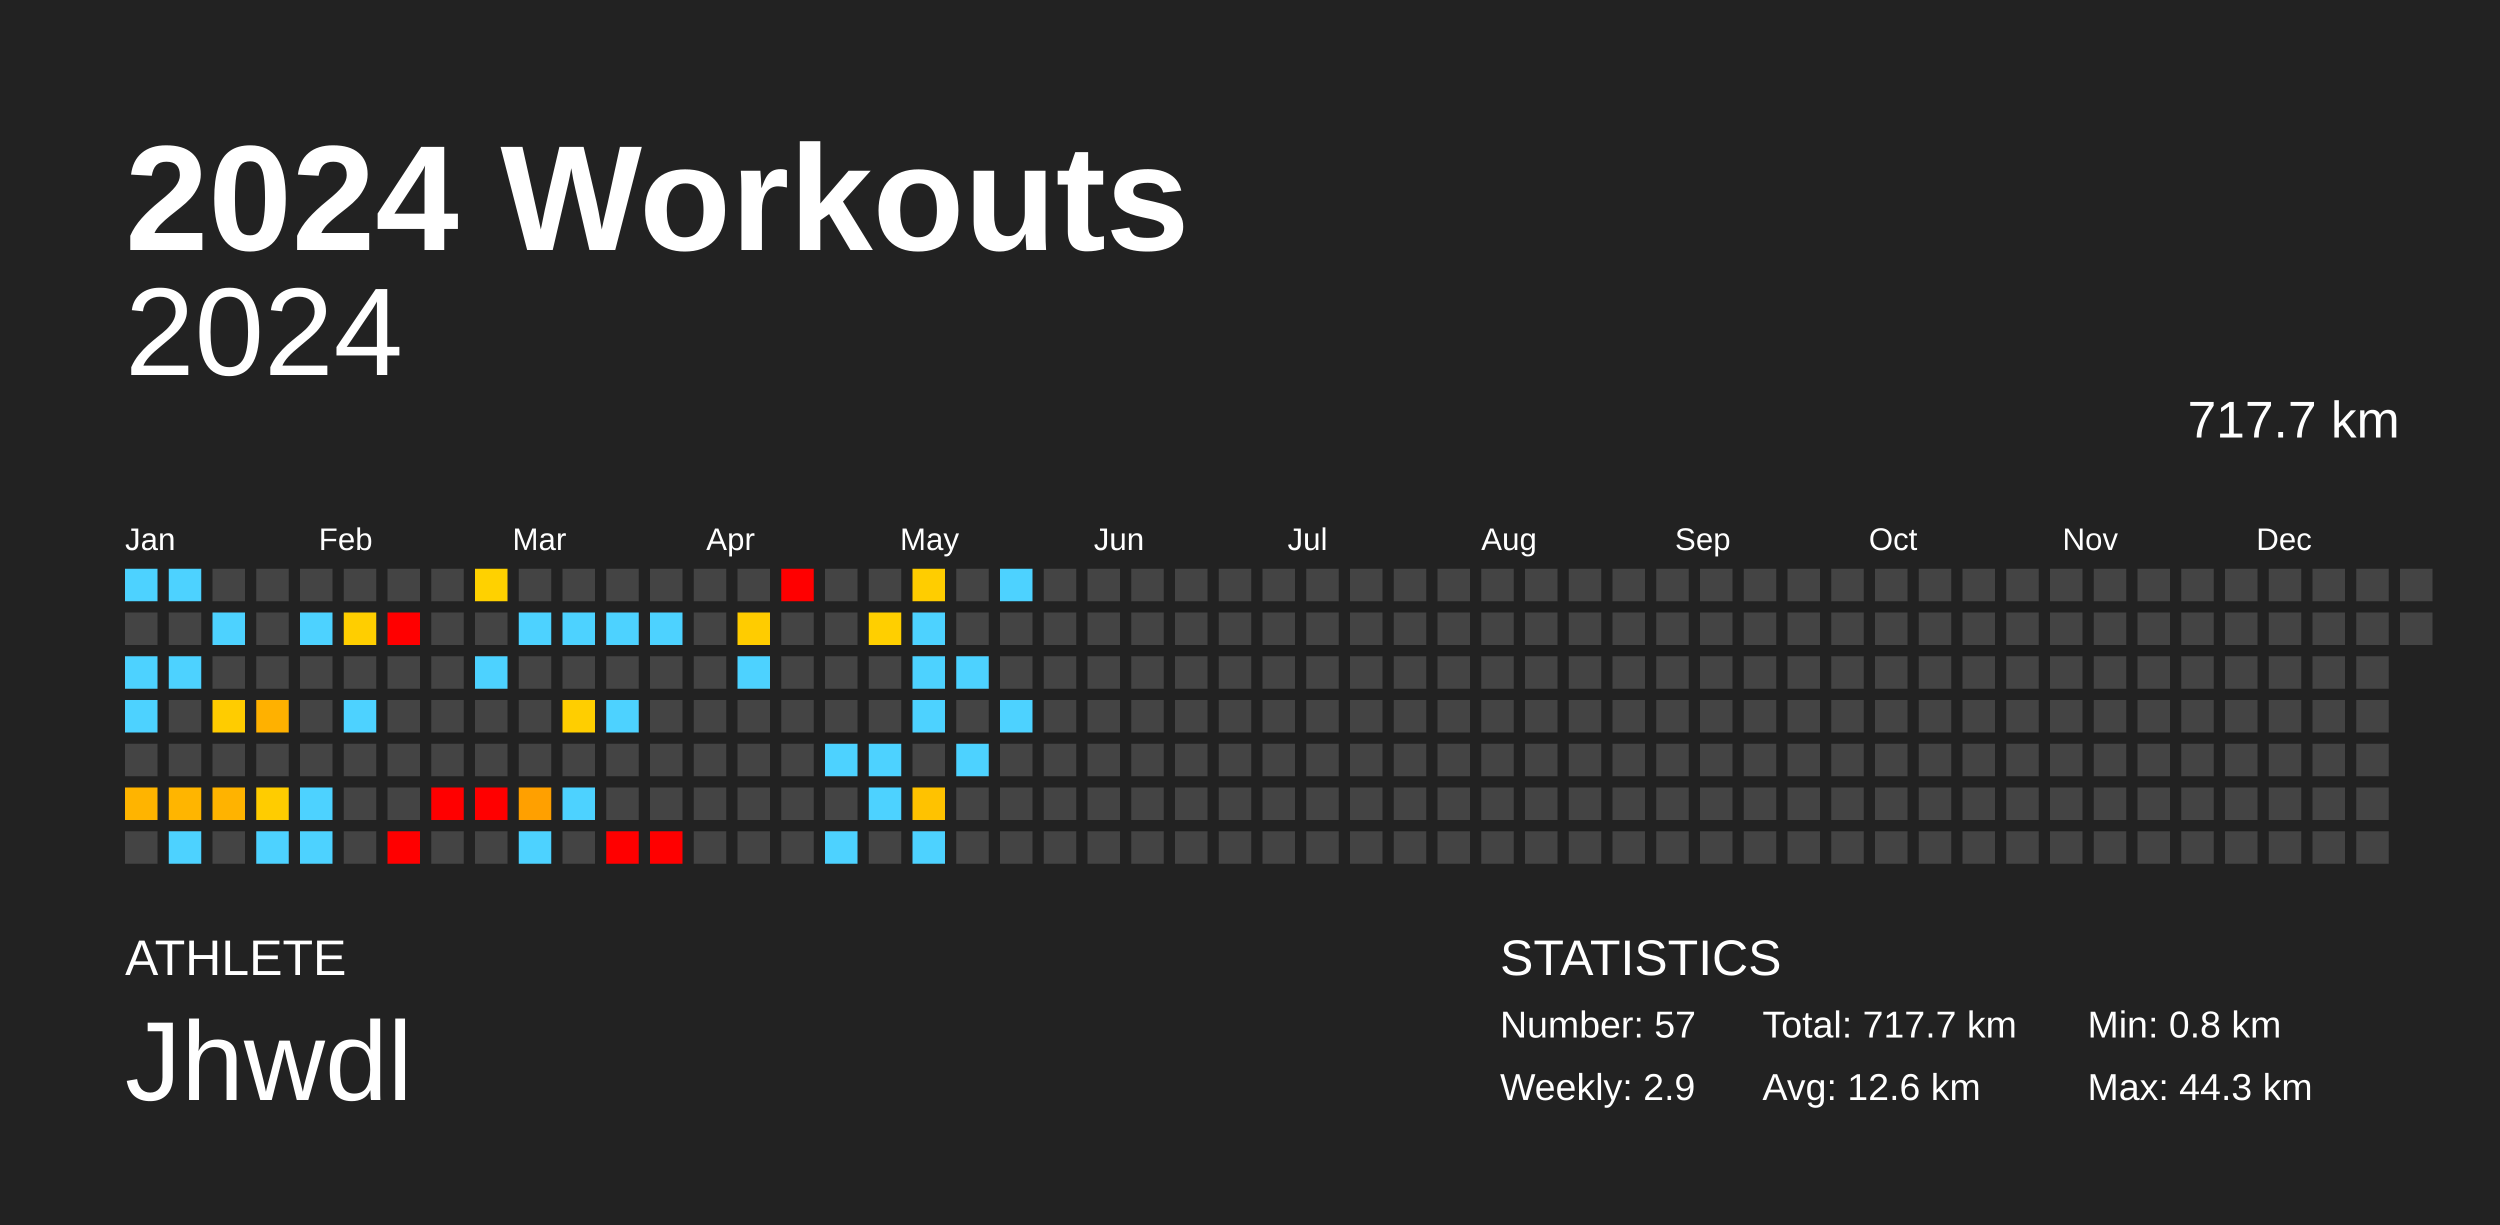
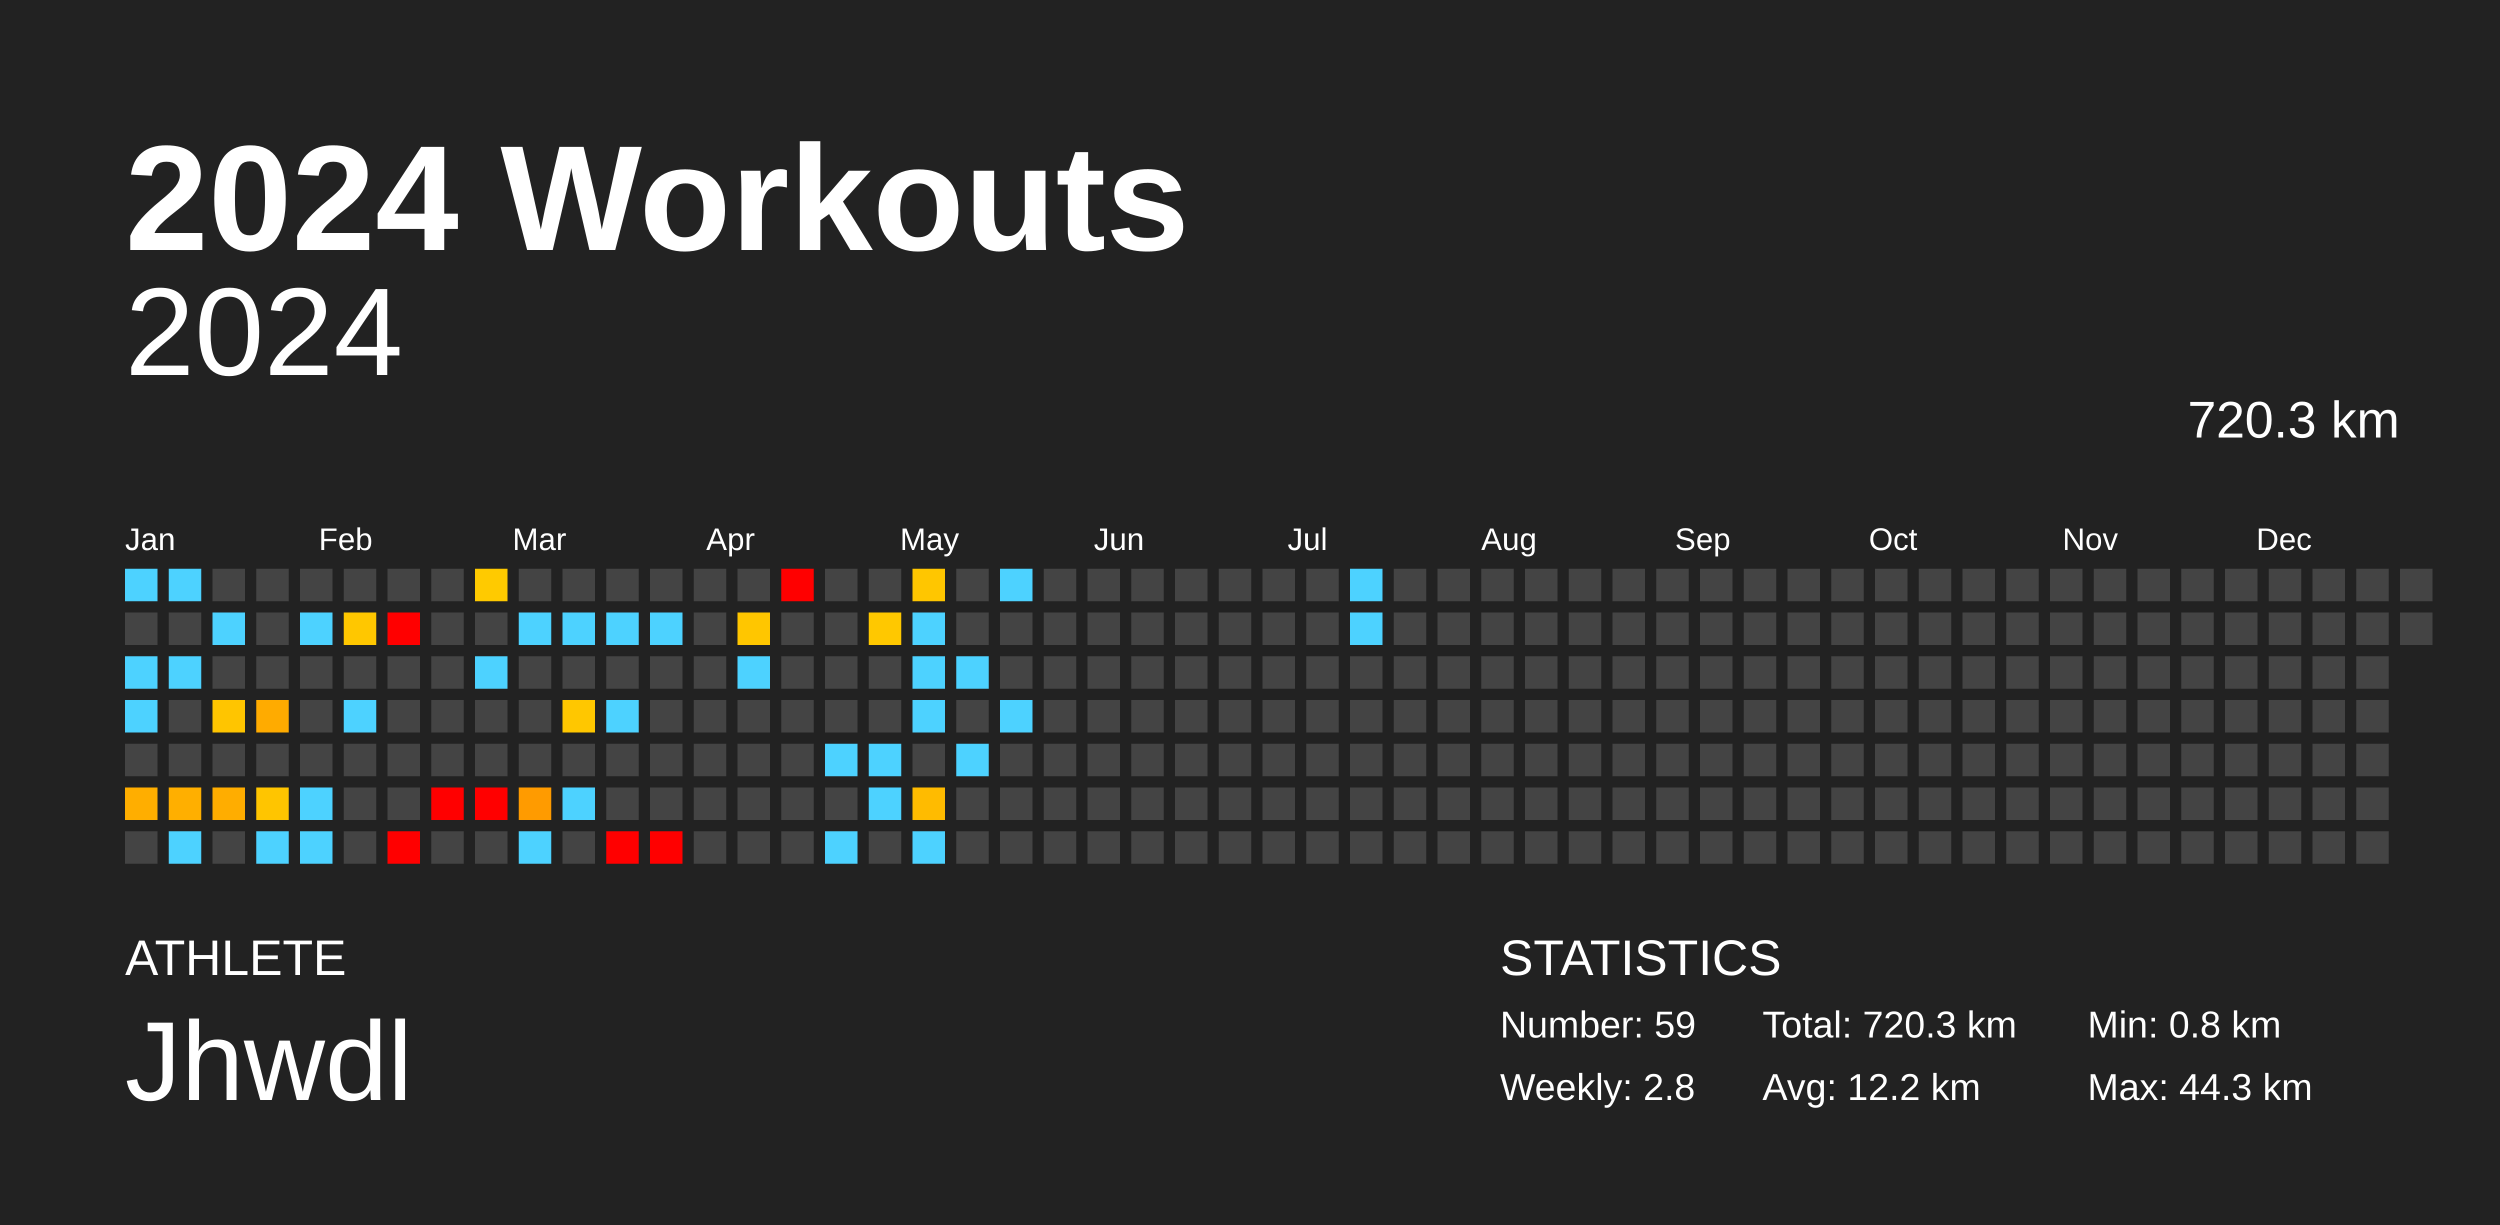
<svg xmlns="http://www.w3.org/2000/svg" baseProfile="full" height="98mm" version="1.1" viewBox="0,0,200,98" width="200mm">
  <defs />
  <rect fill="#222222" height="98" width="200" x="0" y="0" />
  <text fill="#FFFFFF" style="font-size:12px; font-family:Arial; font-weight:bold;" x="10" y="20">2024 Workouts</text>
  <text fill="#FFFFFF" style="font-size:4px; font-family:Arial" x="10" y="78">ATHLETE</text>
  <text fill="#FFFFFF" style="font-size:9px; font-family:Arial" x="10" y="88">Jhwdl</text>
  <text fill="#FFFFFF" style="font-size:4px; font-family:Arial" x="120" y="78">STATISTICS</text>
-   <text fill="#FFFFFF" style="font-size:3px; font-family:Arial" x="120" y="83">Number: 57</text>
-   <text fill="#FFFFFF" style="font-size:3px; font-family:Arial" x="120" y="88">Weekly: 2.9</text>
-   <text fill="#FFFFFF" style="font-size:3px; font-family:Arial" x="141" y="83">Total: 717.7 km</text>
-   <text fill="#FFFFFF" style="font-size:3px; font-family:Arial" x="141" y="88">Avg: 12.6 km</text>
+   <text fill="#FFFFFF" style="font-size:3px; font-family:Arial" x="120" y="83">Number: 59</text>
+   <text fill="#FFFFFF" style="font-size:3px; font-family:Arial" x="120" y="88">Weekly: 2.8</text>
+   <text fill="#FFFFFF" style="font-size:3px; font-family:Arial" x="141" y="83">Total: 720.3 km</text>
+   <text fill="#FFFFFF" style="font-size:3px; font-family:Arial" x="141" y="88">Avg: 12.2 km</text>
  <text fill="#FFFFFF" style="font-size:3px; font-family:Arial" x="167" y="83">Min: 0.8 km</text>
  <text fill="#FFFFFF" style="font-size:3px; font-family:Arial" x="167" y="88">Max: 44.3 km</text>
  <text alignment-baseline="hanging" fill="#FFFFFF" style="font-size:10.0px; font-family:Arial;" x="10" y="30">2024</text>
-   <text alignment-baseline="hanging" fill="#FFFFFF" style="font-size:4.125px; font-family:Arial;" x="175" y="35">717.7 km</text>
+   <text alignment-baseline="hanging" fill="#FFFFFF" style="font-size:4.125px; font-family:Arial;" x="175" y="35">720.3 km</text>
  <text fill="#FFFFFF" style="font-size:2.5px; font-family:Arial" x="10.0" y="44">Jan</text>
  <text fill="#FFFFFF" style="font-size:2.5px; font-family:Arial" x="25.5" y="44">Feb</text>
  <text fill="#FFFFFF" style="font-size:2.5px; font-family:Arial" x="41.0" y="44">Mar</text>
  <text fill="#FFFFFF" style="font-size:2.5px; font-family:Arial" x="56.5" y="44">Apr</text>
  <text fill="#FFFFFF" style="font-size:2.5px; font-family:Arial" x="72.0" y="44">May</text>
  <text fill="#FFFFFF" style="font-size:2.5px; font-family:Arial" x="87.5" y="44">Jun</text>
  <text fill="#FFFFFF" style="font-size:2.5px; font-family:Arial" x="103.0" y="44">Jul</text>
  <text fill="#FFFFFF" style="font-size:2.5px; font-family:Arial" x="118.5" y="44">Aug</text>
  <text fill="#FFFFFF" style="font-size:2.5px; font-family:Arial" x="134.0" y="44">Sep</text>
  <text fill="#FFFFFF" style="font-size:2.5px; font-family:Arial" x="149.5" y="44">Oct</text>
  <text fill="#FFFFFF" style="font-size:2.5px; font-family:Arial" x="165.0" y="44">Nov</text>
  <text fill="#FFFFFF" style="font-size:2.5px; font-family:Arial" x="180.5" y="44">Dec</text>
  <rect fill="#4dd2ff" height="2.6" width="2.6" x="10.0" y="45.5" />
  <rect fill="#444444" height="2.6" width="2.6" x="10.0" y="49.0" />
  <rect fill="#4dd2ff" height="2.6" width="2.6" x="10.0" y="52.5" />
  <rect fill="#4dd2ff" height="2.6" width="2.6" x="10.0" y="56.0" />
  <rect fill="#444444" height="2.6" width="2.6" x="10.0" y="59.5" />
-   <rect fill="#ffb400" height="2.6" width="2.6" x="10.0" y="63.0" />
+   <rect fill="#ffae00" height="2.6" width="2.6" x="10.0" y="63.0" />
  <rect fill="#444444" height="2.6" width="2.6" x="10.0" y="66.5" />
  <rect fill="#4dd2ff" height="2.6" width="2.6" x="13.5" y="45.5" />
  <rect fill="#444444" height="2.6" width="2.6" x="13.5" y="49.0" />
  <rect fill="#4dd2ff" height="2.6" width="2.6" x="13.5" y="52.5" />
  <rect fill="#444444" height="2.6" width="2.6" x="13.5" y="56.0" />
  <rect fill="#444444" height="2.6" width="2.6" x="13.5" y="59.5" />
-   <rect fill="#ffb500" height="2.6" width="2.6" x="13.5" y="63.0" />
+   <rect fill="#ffaf00" height="2.6" width="2.6" x="13.5" y="63.0" />
  <rect fill="#4dd2ff" height="2.6" width="2.6" x="13.5" y="66.5" />
  <rect fill="#444444" height="2.6" width="2.6" x="17.0" y="45.5" />
  <rect fill="#4dd2ff" height="2.6" width="2.6" x="17.0" y="49.0" />
  <rect fill="#444444" height="2.6" width="2.6" x="17.0" y="52.5" />
-   <rect fill="#ffcc00" height="2.6" width="2.6" x="17.0" y="56.0" />
+   <rect fill="#ffc500" height="2.6" width="2.6" x="17.0" y="56.0" />
  <rect fill="#444444" height="2.6" width="2.6" x="17.0" y="59.5" />
-   <rect fill="#ffb300" height="2.6" width="2.6" x="17.0" y="63.0" />
+   <rect fill="#ffad00" height="2.6" width="2.6" x="17.0" y="63.0" />
  <rect fill="#444444" height="2.6" width="2.6" x="17.0" y="66.5" />
  <rect fill="#444444" height="2.6" width="2.6" x="20.5" y="45.5" />
  <rect fill="#444444" height="2.6" width="2.6" x="20.5" y="49.0" />
  <rect fill="#444444" height="2.6" width="2.6" x="20.5" y="52.5" />
-   <rect fill="#ffb100" height="2.6" width="2.6" x="20.5" y="56.0" />
+   <rect fill="#ffab00" height="2.6" width="2.6" x="20.5" y="56.0" />
  <rect fill="#444444" height="2.6" width="2.6" x="20.5" y="59.5" />
-   <rect fill="#ffcc00" height="2.6" width="2.6" x="20.5" y="63.0" />
+   <rect fill="#ffc500" height="2.6" width="2.6" x="20.5" y="63.0" />
  <rect fill="#4dd2ff" height="2.6" width="2.6" x="20.5" y="66.5" />
  <rect fill="#444444" height="2.6" width="2.6" x="24.0" y="45.5" />
  <rect fill="#4dd2ff" height="2.6" width="2.6" x="24.0" y="49.0" />
  <rect fill="#444444" height="2.6" width="2.6" x="24.0" y="52.5" />
  <rect fill="#444444" height="2.6" width="2.6" x="24.0" y="56.0" />
  <rect fill="#444444" height="2.6" width="2.6" x="24.0" y="59.5" />
  <rect fill="#4dd2ff" height="2.6" width="2.6" x="24.0" y="63.0" />
  <rect fill="#4dd2ff" height="2.6" width="2.6" x="24.0" y="66.5" />
  <rect fill="#444444" height="2.6" width="2.6" x="27.5" y="45.5" />
-   <rect fill="#ffce00" height="2.6" width="2.6" x="27.5" y="49.0" />
+   <rect fill="#ffc700" height="2.6" width="2.6" x="27.5" y="49.0" />
  <rect fill="#444444" height="2.6" width="2.6" x="27.5" y="52.5" />
  <rect fill="#4dd2ff" height="2.6" width="2.6" x="27.5" y="56.0" />
  <rect fill="#444444" height="2.6" width="2.6" x="27.5" y="59.5" />
  <rect fill="#444444" height="2.6" width="2.6" x="27.5" y="63.0" />
  <rect fill="#444444" height="2.6" width="2.6" x="27.5" y="66.5" />
  <rect fill="#444444" height="2.6" width="2.6" x="31.0" y="45.5" />
  <rect fill="red" height="2.6" width="2.6" x="31.0" y="49.0" />
  <rect fill="#444444" height="2.6" width="2.6" x="31.0" y="52.5" />
  <rect fill="#444444" height="2.6" width="2.6" x="31.0" y="56.0" />
  <rect fill="#444444" height="2.6" width="2.6" x="31.0" y="59.5" />
  <rect fill="#444444" height="2.6" width="2.6" x="31.0" y="63.0" />
  <rect fill="red" height="2.6" width="2.6" x="31.0" y="66.5" />
  <rect fill="#444444" height="2.6" width="2.6" x="34.5" y="45.5" />
  <rect fill="#444444" height="2.6" width="2.6" x="34.5" y="49.0" />
  <rect fill="#444444" height="2.6" width="2.6" x="34.5" y="52.5" />
  <rect fill="#444444" height="2.6" width="2.6" x="34.5" y="56.0" />
  <rect fill="#444444" height="2.6" width="2.6" x="34.5" y="59.5" />
  <rect fill="red" height="2.6" width="2.6" x="34.5" y="63.0" />
  <rect fill="#444444" height="2.6" width="2.6" x="34.5" y="66.5" />
-   <rect fill="#ffd100" height="2.6" width="2.6" x="38.0" y="45.5" />
+   <rect fill="#ffca00" height="2.6" width="2.6" x="38.0" y="45.5" />
  <rect fill="#444444" height="2.6" width="2.6" x="38.0" y="49.0" />
  <rect fill="#4dd2ff" height="2.6" width="2.6" x="38.0" y="52.5" />
  <rect fill="#444444" height="2.6" width="2.6" x="38.0" y="56.0" />
  <rect fill="#444444" height="2.6" width="2.6" x="38.0" y="59.5" />
  <rect fill="red" height="2.6" width="2.6" x="38.0" y="63.0" />
  <rect fill="#444444" height="2.6" width="2.6" x="38.0" y="66.5" />
  <rect fill="#444444" height="2.6" width="2.6" x="41.5" y="45.5" />
  <rect fill="#4dd2ff" height="2.6" width="2.6" x="41.5" y="49.0" />
  <rect fill="#444444" height="2.6" width="2.6" x="41.5" y="52.5" />
  <rect fill="#444444" height="2.6" width="2.6" x="41.5" y="56.0" />
  <rect fill="#444444" height="2.6" width="2.6" x="41.5" y="59.5" />
-   <rect fill="#ffa000" height="2.6" width="2.6" x="41.5" y="63.0" />
+   <rect fill="#ff9b00" height="2.6" width="2.6" x="41.5" y="63.0" />
  <rect fill="#4dd2ff" height="2.6" width="2.6" x="41.5" y="66.5" />
  <rect fill="#444444" height="2.6" width="2.6" x="45.0" y="45.5" />
  <rect fill="#4dd2ff" height="2.6" width="2.6" x="45.0" y="49.0" />
  <rect fill="#444444" height="2.6" width="2.6" x="45.0" y="52.5" />
-   <rect fill="#ffce00" height="2.6" width="2.6" x="45.0" y="56.0" />
+   <rect fill="#ffc700" height="2.6" width="2.6" x="45.0" y="56.0" />
  <rect fill="#444444" height="2.6" width="2.6" x="45.0" y="59.5" />
  <rect fill="#4dd2ff" height="2.6" width="2.6" x="45.0" y="63.0" />
  <rect fill="#444444" height="2.6" width="2.6" x="45.0" y="66.5" />
  <rect fill="#444444" height="2.6" width="2.6" x="48.5" y="45.5" />
  <rect fill="#4dd2ff" height="2.6" width="2.6" x="48.5" y="49.0" />
  <rect fill="#444444" height="2.6" width="2.6" x="48.5" y="52.5" />
  <rect fill="#4dd2ff" height="2.6" width="2.6" x="48.5" y="56.0" />
  <rect fill="#444444" height="2.6" width="2.6" x="48.5" y="59.5" />
  <rect fill="#444444" height="2.6" width="2.6" x="48.5" y="63.0" />
  <rect fill="red" height="2.6" width="2.6" x="48.5" y="66.5" />
  <rect fill="#444444" height="2.6" width="2.6" x="52.0" y="45.5" />
  <rect fill="#4dd2ff" height="2.6" width="2.6" x="52.0" y="49.0" />
  <rect fill="#444444" height="2.6" width="2.6" x="52.0" y="52.5" />
  <rect fill="#444444" height="2.6" width="2.6" x="52.0" y="56.0" />
  <rect fill="#444444" height="2.6" width="2.6" x="52.0" y="59.5" />
  <rect fill="#444444" height="2.6" width="2.6" x="52.0" y="63.0" />
  <rect fill="red" height="2.6" width="2.6" x="52.0" y="66.5" />
  <rect fill="#444444" height="2.6" width="2.6" x="55.5" y="45.5" />
  <rect fill="#444444" height="2.6" width="2.6" x="55.5" y="49.0" />
  <rect fill="#444444" height="2.6" width="2.6" x="55.5" y="52.5" />
  <rect fill="#444444" height="2.6" width="2.6" x="55.5" y="56.0" />
  <rect fill="#444444" height="2.6" width="2.6" x="55.5" y="59.5" />
  <rect fill="#444444" height="2.6" width="2.6" x="55.5" y="63.0" />
  <rect fill="#444444" height="2.6" width="2.6" x="55.5" y="66.5" />
  <rect fill="#444444" height="2.6" width="2.6" x="59.0" y="45.5" />
-   <rect fill="#ffcc00" height="2.6" width="2.6" x="59.0" y="49.0" />
+   <rect fill="#ffc600" height="2.6" width="2.6" x="59.0" y="49.0" />
  <rect fill="#4dd2ff" height="2.6" width="2.6" x="59.0" y="52.5" />
  <rect fill="#444444" height="2.6" width="2.6" x="59.0" y="56.0" />
  <rect fill="#444444" height="2.6" width="2.6" x="59.0" y="59.5" />
  <rect fill="#444444" height="2.6" width="2.6" x="59.0" y="63.0" />
  <rect fill="#444444" height="2.6" width="2.6" x="59.0" y="66.5" />
  <rect fill="red" height="2.6" width="2.6" x="62.5" y="45.5" />
  <rect fill="#444444" height="2.6" width="2.6" x="62.5" y="49.0" />
  <rect fill="#444444" height="2.6" width="2.6" x="62.5" y="52.5" />
  <rect fill="#444444" height="2.6" width="2.6" x="62.5" y="56.0" />
  <rect fill="#444444" height="2.6" width="2.6" x="62.5" y="59.5" />
  <rect fill="#444444" height="2.6" width="2.6" x="62.5" y="63.0" />
  <rect fill="#444444" height="2.6" width="2.6" x="62.5" y="66.5" />
  <rect fill="#444444" height="2.6" width="2.6" x="66.0" y="45.5" />
  <rect fill="#444444" height="2.6" width="2.6" x="66.0" y="49.0" />
  <rect fill="#444444" height="2.6" width="2.6" x="66.0" y="52.5" />
  <rect fill="#444444" height="2.6" width="2.6" x="66.0" y="56.0" />
  <rect fill="#4dd2ff" height="2.6" width="2.6" x="66.0" y="59.5" />
  <rect fill="#444444" height="2.6" width="2.6" x="66.0" y="63.0" />
  <rect fill="#4dd2ff" height="2.6" width="2.6" x="66.0" y="66.5" />
  <rect fill="#444444" height="2.6" width="2.6" x="69.5" y="45.5" />
-   <rect fill="#ffcf00" height="2.6" width="2.6" x="69.5" y="49.0" />
+   <rect fill="#ffc800" height="2.6" width="2.6" x="69.5" y="49.0" />
  <rect fill="#444444" height="2.6" width="2.6" x="69.5" y="52.5" />
  <rect fill="#444444" height="2.6" width="2.6" x="69.5" y="56.0" />
  <rect fill="#4dd2ff" height="2.6" width="2.6" x="69.5" y="59.5" />
  <rect fill="#4dd2ff" height="2.6" width="2.6" x="69.5" y="63.0" />
  <rect fill="#444444" height="2.6" width="2.6" x="69.5" y="66.5" />
-   <rect fill="#ffcd00" height="2.6" width="2.6" x="73.0" y="45.5" />
+   <rect fill="#ffc600" height="2.6" width="2.6" x="73.0" y="45.5" />
  <rect fill="#4dd2ff" height="2.6" width="2.6" x="73.0" y="49.0" />
  <rect fill="#4dd2ff" height="2.6" width="2.6" x="73.0" y="52.5" />
  <rect fill="#4dd2ff" height="2.6" width="2.6" x="73.0" y="56.0" />
  <rect fill="#444444" height="2.6" width="2.6" x="73.0" y="59.5" />
-   <rect fill="#ffc200" height="2.6" width="2.6" x="73.0" y="63.0" />
+   <rect fill="#ffbb00" height="2.6" width="2.6" x="73.0" y="63.0" />
  <rect fill="#4dd2ff" height="2.6" width="2.6" x="73.0" y="66.5" />
  <rect fill="#444444" height="2.6" width="2.6" x="76.5" y="45.5" />
  <rect fill="#444444" height="2.6" width="2.6" x="76.5" y="49.0" />
  <rect fill="#4dd2ff" height="2.6" width="2.6" x="76.5" y="52.5" />
  <rect fill="#444444" height="2.6" width="2.6" x="76.5" y="56.0" />
  <rect fill="#4dd2ff" height="2.6" width="2.6" x="76.5" y="59.5" />
  <rect fill="#444444" height="2.6" width="2.6" x="76.5" y="63.0" />
  <rect fill="#444444" height="2.6" width="2.6" x="76.5" y="66.5" />
  <rect fill="#4dd2ff" height="2.6" width="2.6" x="80.0" y="45.5" />
  <rect fill="#444444" height="2.6" width="2.6" x="80.0" y="49.0" />
  <rect fill="#444444" height="2.6" width="2.6" x="80.0" y="52.5" />
  <rect fill="#4dd2ff" height="2.6" width="2.6" x="80.0" y="56.0" />
  <rect fill="#444444" height="2.6" width="2.6" x="80.0" y="59.5" />
  <rect fill="#444444" height="2.6" width="2.6" x="80.0" y="63.0" />
  <rect fill="#444444" height="2.6" width="2.6" x="80.0" y="66.5" />
  <rect fill="#444444" height="2.6" width="2.6" x="83.5" y="45.5" />
  <rect fill="#444444" height="2.6" width="2.6" x="83.5" y="49.0" />
  <rect fill="#444444" height="2.6" width="2.6" x="83.5" y="52.5" />
  <rect fill="#444444" height="2.6" width="2.6" x="83.5" y="56.0" />
  <rect fill="#444444" height="2.6" width="2.6" x="83.5" y="59.5" />
  <rect fill="#444444" height="2.6" width="2.6" x="83.5" y="63.0" />
  <rect fill="#444444" height="2.6" width="2.6" x="83.5" y="66.5" />
  <rect fill="#444444" height="2.6" width="2.6" x="87.0" y="45.5" />
  <rect fill="#444444" height="2.6" width="2.6" x="87.0" y="49.0" />
  <rect fill="#444444" height="2.6" width="2.6" x="87.0" y="52.5" />
  <rect fill="#444444" height="2.6" width="2.6" x="87.0" y="56.0" />
  <rect fill="#444444" height="2.6" width="2.6" x="87.0" y="59.5" />
  <rect fill="#444444" height="2.6" width="2.6" x="87.0" y="63.0" />
  <rect fill="#444444" height="2.6" width="2.6" x="87.0" y="66.5" />
  <rect fill="#444444" height="2.6" width="2.6" x="90.5" y="45.5" />
  <rect fill="#444444" height="2.6" width="2.6" x="90.5" y="49.0" />
  <rect fill="#444444" height="2.6" width="2.6" x="90.5" y="52.5" />
  <rect fill="#444444" height="2.6" width="2.6" x="90.5" y="56.0" />
  <rect fill="#444444" height="2.6" width="2.6" x="90.5" y="59.5" />
  <rect fill="#444444" height="2.6" width="2.6" x="90.5" y="63.0" />
  <rect fill="#444444" height="2.6" width="2.6" x="90.5" y="66.5" />
  <rect fill="#444444" height="2.6" width="2.6" x="94.0" y="45.5" />
  <rect fill="#444444" height="2.6" width="2.6" x="94.0" y="49.0" />
  <rect fill="#444444" height="2.6" width="2.6" x="94.0" y="52.5" />
  <rect fill="#444444" height="2.6" width="2.6" x="94.0" y="56.0" />
  <rect fill="#444444" height="2.6" width="2.6" x="94.0" y="59.5" />
  <rect fill="#444444" height="2.6" width="2.6" x="94.0" y="63.0" />
  <rect fill="#444444" height="2.6" width="2.6" x="94.0" y="66.5" />
  <rect fill="#444444" height="2.6" width="2.6" x="97.5" y="45.5" />
  <rect fill="#444444" height="2.6" width="2.6" x="97.5" y="49.0" />
  <rect fill="#444444" height="2.6" width="2.6" x="97.5" y="52.5" />
  <rect fill="#444444" height="2.6" width="2.6" x="97.5" y="56.0" />
  <rect fill="#444444" height="2.6" width="2.6" x="97.5" y="59.5" />
  <rect fill="#444444" height="2.6" width="2.6" x="97.5" y="63.0" />
  <rect fill="#444444" height="2.6" width="2.6" x="97.5" y="66.5" />
  <rect fill="#444444" height="2.6" width="2.6" x="101.0" y="45.5" />
  <rect fill="#444444" height="2.6" width="2.6" x="101.0" y="49.0" />
  <rect fill="#444444" height="2.6" width="2.6" x="101.0" y="52.5" />
  <rect fill="#444444" height="2.6" width="2.6" x="101.0" y="56.0" />
  <rect fill="#444444" height="2.6" width="2.6" x="101.0" y="59.5" />
  <rect fill="#444444" height="2.6" width="2.6" x="101.0" y="63.0" />
  <rect fill="#444444" height="2.6" width="2.6" x="101.0" y="66.5" />
  <rect fill="#444444" height="2.6" width="2.6" x="104.5" y="45.5" />
  <rect fill="#444444" height="2.6" width="2.6" x="104.5" y="49.0" />
  <rect fill="#444444" height="2.6" width="2.6" x="104.5" y="52.5" />
  <rect fill="#444444" height="2.6" width="2.6" x="104.5" y="56.0" />
  <rect fill="#444444" height="2.6" width="2.6" x="104.5" y="59.5" />
  <rect fill="#444444" height="2.6" width="2.6" x="104.5" y="63.0" />
  <rect fill="#444444" height="2.6" width="2.6" x="104.5" y="66.5" />
-   <rect fill="#444444" height="2.6" width="2.6" x="108.0" y="45.5" />
-   <rect fill="#444444" height="2.6" width="2.6" x="108.0" y="49.0" />
+   <rect fill="#4dd2ff" height="2.6" width="2.6" x="108.0" y="45.5" />
+   <rect fill="#4dd2ff" height="2.6" width="2.6" x="108.0" y="49.0" />
  <rect fill="#444444" height="2.6" width="2.6" x="108.0" y="52.5" />
  <rect fill="#444444" height="2.6" width="2.6" x="108.0" y="56.0" />
  <rect fill="#444444" height="2.6" width="2.6" x="108.0" y="59.5" />
  <rect fill="#444444" height="2.6" width="2.6" x="108.0" y="63.0" />
  <rect fill="#444444" height="2.6" width="2.6" x="108.0" y="66.5" />
  <rect fill="#444444" height="2.6" width="2.6" x="111.5" y="45.5" />
  <rect fill="#444444" height="2.6" width="2.6" x="111.5" y="49.0" />
  <rect fill="#444444" height="2.6" width="2.6" x="111.5" y="52.5" />
  <rect fill="#444444" height="2.6" width="2.6" x="111.5" y="56.0" />
  <rect fill="#444444" height="2.6" width="2.6" x="111.5" y="59.5" />
  <rect fill="#444444" height="2.6" width="2.6" x="111.5" y="63.0" />
  <rect fill="#444444" height="2.6" width="2.6" x="111.5" y="66.5" />
  <rect fill="#444444" height="2.6" width="2.6" x="115.0" y="45.5" />
  <rect fill="#444444" height="2.6" width="2.6" x="115.0" y="49.0" />
  <rect fill="#444444" height="2.6" width="2.6" x="115.0" y="52.5" />
  <rect fill="#444444" height="2.6" width="2.6" x="115.0" y="56.0" />
  <rect fill="#444444" height="2.6" width="2.6" x="115.0" y="59.5" />
  <rect fill="#444444" height="2.6" width="2.6" x="115.0" y="63.0" />
  <rect fill="#444444" height="2.6" width="2.6" x="115.0" y="66.5" />
  <rect fill="#444444" height="2.6" width="2.6" x="118.5" y="45.5" />
  <rect fill="#444444" height="2.6" width="2.6" x="118.5" y="49.0" />
  <rect fill="#444444" height="2.6" width="2.6" x="118.5" y="52.5" />
  <rect fill="#444444" height="2.6" width="2.6" x="118.5" y="56.0" />
  <rect fill="#444444" height="2.6" width="2.6" x="118.5" y="59.5" />
  <rect fill="#444444" height="2.6" width="2.6" x="118.5" y="63.0" />
  <rect fill="#444444" height="2.6" width="2.6" x="118.5" y="66.5" />
  <rect fill="#444444" height="2.6" width="2.6" x="122.0" y="45.5" />
  <rect fill="#444444" height="2.6" width="2.6" x="122.0" y="49.0" />
  <rect fill="#444444" height="2.6" width="2.6" x="122.0" y="52.5" />
  <rect fill="#444444" height="2.6" width="2.6" x="122.0" y="56.0" />
  <rect fill="#444444" height="2.6" width="2.6" x="122.0" y="59.5" />
  <rect fill="#444444" height="2.6" width="2.6" x="122.0" y="63.0" />
  <rect fill="#444444" height="2.6" width="2.6" x="122.0" y="66.5" />
  <rect fill="#444444" height="2.6" width="2.6" x="125.5" y="45.5" />
  <rect fill="#444444" height="2.6" width="2.6" x="125.5" y="49.0" />
  <rect fill="#444444" height="2.6" width="2.6" x="125.5" y="52.5" />
  <rect fill="#444444" height="2.6" width="2.6" x="125.5" y="56.0" />
  <rect fill="#444444" height="2.6" width="2.6" x="125.5" y="59.5" />
  <rect fill="#444444" height="2.6" width="2.6" x="125.5" y="63.0" />
  <rect fill="#444444" height="2.6" width="2.6" x="125.5" y="66.5" />
  <rect fill="#444444" height="2.6" width="2.6" x="129.0" y="45.5" />
  <rect fill="#444444" height="2.6" width="2.6" x="129.0" y="49.0" />
  <rect fill="#444444" height="2.6" width="2.6" x="129.0" y="52.5" />
  <rect fill="#444444" height="2.6" width="2.6" x="129.0" y="56.0" />
  <rect fill="#444444" height="2.6" width="2.6" x="129.0" y="59.5" />
  <rect fill="#444444" height="2.6" width="2.6" x="129.0" y="63.0" />
  <rect fill="#444444" height="2.6" width="2.6" x="129.0" y="66.5" />
  <rect fill="#444444" height="2.6" width="2.6" x="132.5" y="45.5" />
  <rect fill="#444444" height="2.6" width="2.6" x="132.5" y="49.0" />
  <rect fill="#444444" height="2.6" width="2.6" x="132.5" y="52.5" />
  <rect fill="#444444" height="2.6" width="2.6" x="132.5" y="56.0" />
  <rect fill="#444444" height="2.6" width="2.6" x="132.5" y="59.5" />
  <rect fill="#444444" height="2.6" width="2.6" x="132.5" y="63.0" />
  <rect fill="#444444" height="2.6" width="2.6" x="132.5" y="66.5" />
  <rect fill="#444444" height="2.6" width="2.6" x="136.0" y="45.5" />
  <rect fill="#444444" height="2.6" width="2.6" x="136.0" y="49.0" />
  <rect fill="#444444" height="2.6" width="2.6" x="136.0" y="52.5" />
  <rect fill="#444444" height="2.6" width="2.6" x="136.0" y="56.0" />
  <rect fill="#444444" height="2.6" width="2.6" x="136.0" y="59.5" />
  <rect fill="#444444" height="2.6" width="2.6" x="136.0" y="63.0" />
  <rect fill="#444444" height="2.6" width="2.6" x="136.0" y="66.5" />
  <rect fill="#444444" height="2.6" width="2.6" x="139.5" y="45.5" />
  <rect fill="#444444" height="2.6" width="2.6" x="139.5" y="49.0" />
  <rect fill="#444444" height="2.6" width="2.6" x="139.5" y="52.5" />
  <rect fill="#444444" height="2.6" width="2.6" x="139.5" y="56.0" />
  <rect fill="#444444" height="2.6" width="2.6" x="139.5" y="59.5" />
  <rect fill="#444444" height="2.6" width="2.6" x="139.5" y="63.0" />
  <rect fill="#444444" height="2.6" width="2.6" x="139.5" y="66.5" />
  <rect fill="#444444" height="2.6" width="2.6" x="143.0" y="45.5" />
  <rect fill="#444444" height="2.6" width="2.6" x="143.0" y="49.0" />
  <rect fill="#444444" height="2.6" width="2.6" x="143.0" y="52.5" />
  <rect fill="#444444" height="2.6" width="2.6" x="143.0" y="56.0" />
  <rect fill="#444444" height="2.6" width="2.6" x="143.0" y="59.5" />
  <rect fill="#444444" height="2.6" width="2.6" x="143.0" y="63.0" />
  <rect fill="#444444" height="2.6" width="2.6" x="143.0" y="66.5" />
  <rect fill="#444444" height="2.6" width="2.6" x="146.5" y="45.5" />
  <rect fill="#444444" height="2.6" width="2.6" x="146.5" y="49.0" />
  <rect fill="#444444" height="2.6" width="2.6" x="146.5" y="52.5" />
  <rect fill="#444444" height="2.6" width="2.6" x="146.5" y="56.0" />
  <rect fill="#444444" height="2.6" width="2.6" x="146.5" y="59.5" />
  <rect fill="#444444" height="2.6" width="2.6" x="146.5" y="63.0" />
  <rect fill="#444444" height="2.6" width="2.6" x="146.5" y="66.5" />
  <rect fill="#444444" height="2.6" width="2.6" x="150.0" y="45.5" />
  <rect fill="#444444" height="2.6" width="2.6" x="150.0" y="49.0" />
  <rect fill="#444444" height="2.6" width="2.6" x="150.0" y="52.5" />
  <rect fill="#444444" height="2.6" width="2.6" x="150.0" y="56.0" />
  <rect fill="#444444" height="2.6" width="2.6" x="150.0" y="59.5" />
  <rect fill="#444444" height="2.6" width="2.6" x="150.0" y="63.0" />
  <rect fill="#444444" height="2.6" width="2.6" x="150.0" y="66.5" />
  <rect fill="#444444" height="2.6" width="2.6" x="153.5" y="45.5" />
  <rect fill="#444444" height="2.6" width="2.6" x="153.5" y="49.0" />
  <rect fill="#444444" height="2.6" width="2.6" x="153.5" y="52.5" />
  <rect fill="#444444" height="2.6" width="2.6" x="153.5" y="56.0" />
  <rect fill="#444444" height="2.6" width="2.6" x="153.5" y="59.5" />
  <rect fill="#444444" height="2.6" width="2.6" x="153.5" y="63.0" />
  <rect fill="#444444" height="2.6" width="2.6" x="153.5" y="66.5" />
  <rect fill="#444444" height="2.6" width="2.6" x="157.0" y="45.5" />
  <rect fill="#444444" height="2.6" width="2.6" x="157.0" y="49.0" />
  <rect fill="#444444" height="2.6" width="2.6" x="157.0" y="52.5" />
  <rect fill="#444444" height="2.6" width="2.6" x="157.0" y="56.0" />
  <rect fill="#444444" height="2.6" width="2.6" x="157.0" y="59.5" />
  <rect fill="#444444" height="2.6" width="2.6" x="157.0" y="63.0" />
  <rect fill="#444444" height="2.6" width="2.6" x="157.0" y="66.5" />
  <rect fill="#444444" height="2.6" width="2.6" x="160.5" y="45.5" />
  <rect fill="#444444" height="2.6" width="2.6" x="160.5" y="49.0" />
  <rect fill="#444444" height="2.6" width="2.6" x="160.5" y="52.5" />
  <rect fill="#444444" height="2.6" width="2.6" x="160.5" y="56.0" />
  <rect fill="#444444" height="2.6" width="2.6" x="160.5" y="59.5" />
  <rect fill="#444444" height="2.6" width="2.6" x="160.5" y="63.0" />
  <rect fill="#444444" height="2.6" width="2.6" x="160.5" y="66.5" />
  <rect fill="#444444" height="2.6" width="2.6" x="164.0" y="45.5" />
  <rect fill="#444444" height="2.6" width="2.6" x="164.0" y="49.0" />
  <rect fill="#444444" height="2.6" width="2.6" x="164.0" y="52.5" />
  <rect fill="#444444" height="2.6" width="2.6" x="164.0" y="56.0" />
  <rect fill="#444444" height="2.6" width="2.6" x="164.0" y="59.5" />
  <rect fill="#444444" height="2.6" width="2.6" x="164.0" y="63.0" />
  <rect fill="#444444" height="2.6" width="2.6" x="164.0" y="66.5" />
  <rect fill="#444444" height="2.6" width="2.6" x="167.5" y="45.5" />
  <rect fill="#444444" height="2.6" width="2.6" x="167.5" y="49.0" />
  <rect fill="#444444" height="2.6" width="2.6" x="167.5" y="52.5" />
  <rect fill="#444444" height="2.6" width="2.6" x="167.5" y="56.0" />
  <rect fill="#444444" height="2.6" width="2.6" x="167.5" y="59.5" />
  <rect fill="#444444" height="2.6" width="2.6" x="167.5" y="63.0" />
  <rect fill="#444444" height="2.6" width="2.6" x="167.5" y="66.5" />
  <rect fill="#444444" height="2.6" width="2.6" x="171.0" y="45.5" />
  <rect fill="#444444" height="2.6" width="2.6" x="171.0" y="49.0" />
  <rect fill="#444444" height="2.6" width="2.6" x="171.0" y="52.5" />
  <rect fill="#444444" height="2.6" width="2.6" x="171.0" y="56.0" />
  <rect fill="#444444" height="2.6" width="2.6" x="171.0" y="59.5" />
  <rect fill="#444444" height="2.6" width="2.6" x="171.0" y="63.0" />
  <rect fill="#444444" height="2.6" width="2.6" x="171.0" y="66.5" />
  <rect fill="#444444" height="2.6" width="2.6" x="174.5" y="45.5" />
  <rect fill="#444444" height="2.6" width="2.6" x="174.5" y="49.0" />
  <rect fill="#444444" height="2.6" width="2.6" x="174.5" y="52.5" />
  <rect fill="#444444" height="2.6" width="2.6" x="174.5" y="56.0" />
  <rect fill="#444444" height="2.6" width="2.6" x="174.5" y="59.5" />
  <rect fill="#444444" height="2.6" width="2.6" x="174.5" y="63.0" />
  <rect fill="#444444" height="2.6" width="2.6" x="174.5" y="66.5" />
  <rect fill="#444444" height="2.6" width="2.6" x="178.0" y="45.5" />
  <rect fill="#444444" height="2.6" width="2.6" x="178.0" y="49.0" />
  <rect fill="#444444" height="2.6" width="2.6" x="178.0" y="52.5" />
  <rect fill="#444444" height="2.6" width="2.6" x="178.0" y="56.0" />
  <rect fill="#444444" height="2.6" width="2.6" x="178.0" y="59.5" />
  <rect fill="#444444" height="2.6" width="2.6" x="178.0" y="63.0" />
  <rect fill="#444444" height="2.6" width="2.6" x="178.0" y="66.5" />
  <rect fill="#444444" height="2.6" width="2.6" x="181.5" y="45.5" />
  <rect fill="#444444" height="2.6" width="2.6" x="181.5" y="49.0" />
  <rect fill="#444444" height="2.6" width="2.6" x="181.5" y="52.5" />
  <rect fill="#444444" height="2.6" width="2.6" x="181.5" y="56.0" />
  <rect fill="#444444" height="2.6" width="2.6" x="181.5" y="59.5" />
  <rect fill="#444444" height="2.6" width="2.6" x="181.5" y="63.0" />
  <rect fill="#444444" height="2.6" width="2.6" x="181.5" y="66.5" />
  <rect fill="#444444" height="2.6" width="2.6" x="185.0" y="45.5" />
  <rect fill="#444444" height="2.6" width="2.6" x="185.0" y="49.0" />
  <rect fill="#444444" height="2.6" width="2.6" x="185.0" y="52.5" />
  <rect fill="#444444" height="2.6" width="2.6" x="185.0" y="56.0" />
  <rect fill="#444444" height="2.6" width="2.6" x="185.0" y="59.5" />
  <rect fill="#444444" height="2.6" width="2.6" x="185.0" y="63.0" />
  <rect fill="#444444" height="2.6" width="2.6" x="185.0" y="66.5" />
  <rect fill="#444444" height="2.6" width="2.6" x="188.5" y="45.5" />
  <rect fill="#444444" height="2.6" width="2.6" x="188.5" y="49.0" />
  <rect fill="#444444" height="2.6" width="2.6" x="188.5" y="52.5" />
  <rect fill="#444444" height="2.6" width="2.6" x="188.5" y="56.0" />
  <rect fill="#444444" height="2.6" width="2.6" x="188.5" y="59.5" />
  <rect fill="#444444" height="2.6" width="2.6" x="188.5" y="63.0" />
  <rect fill="#444444" height="2.6" width="2.6" x="188.5" y="66.5" />
  <rect fill="#444444" height="2.6" width="2.6" x="192.0" y="45.5" />
  <rect fill="#444444" height="2.6" width="2.6" x="192.0" y="49.0" />
</svg>
